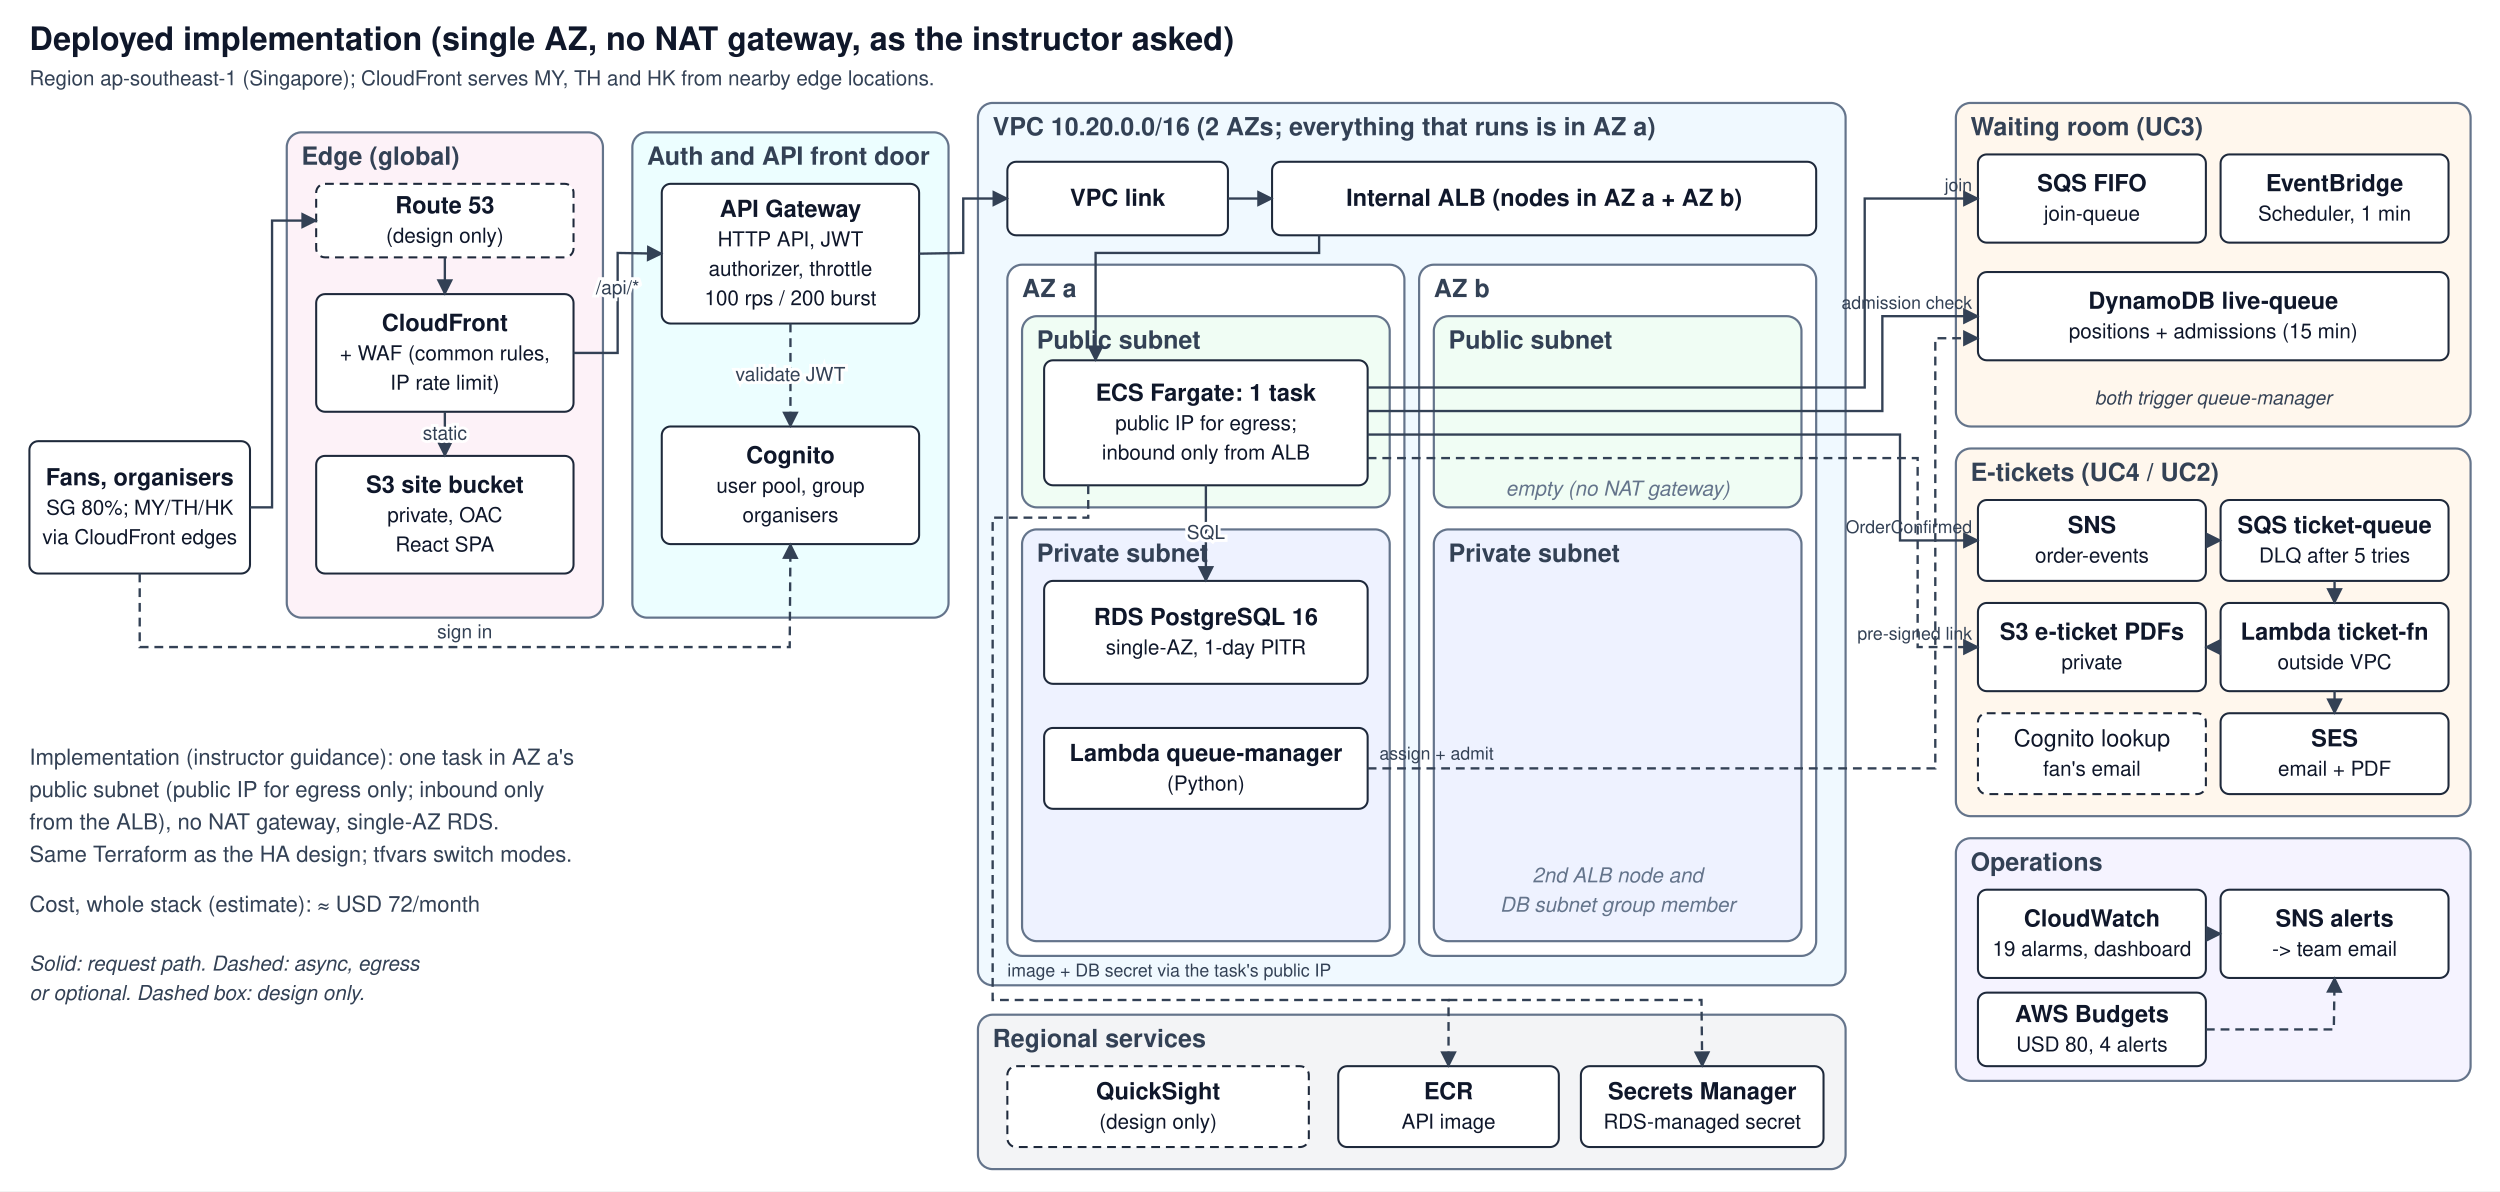
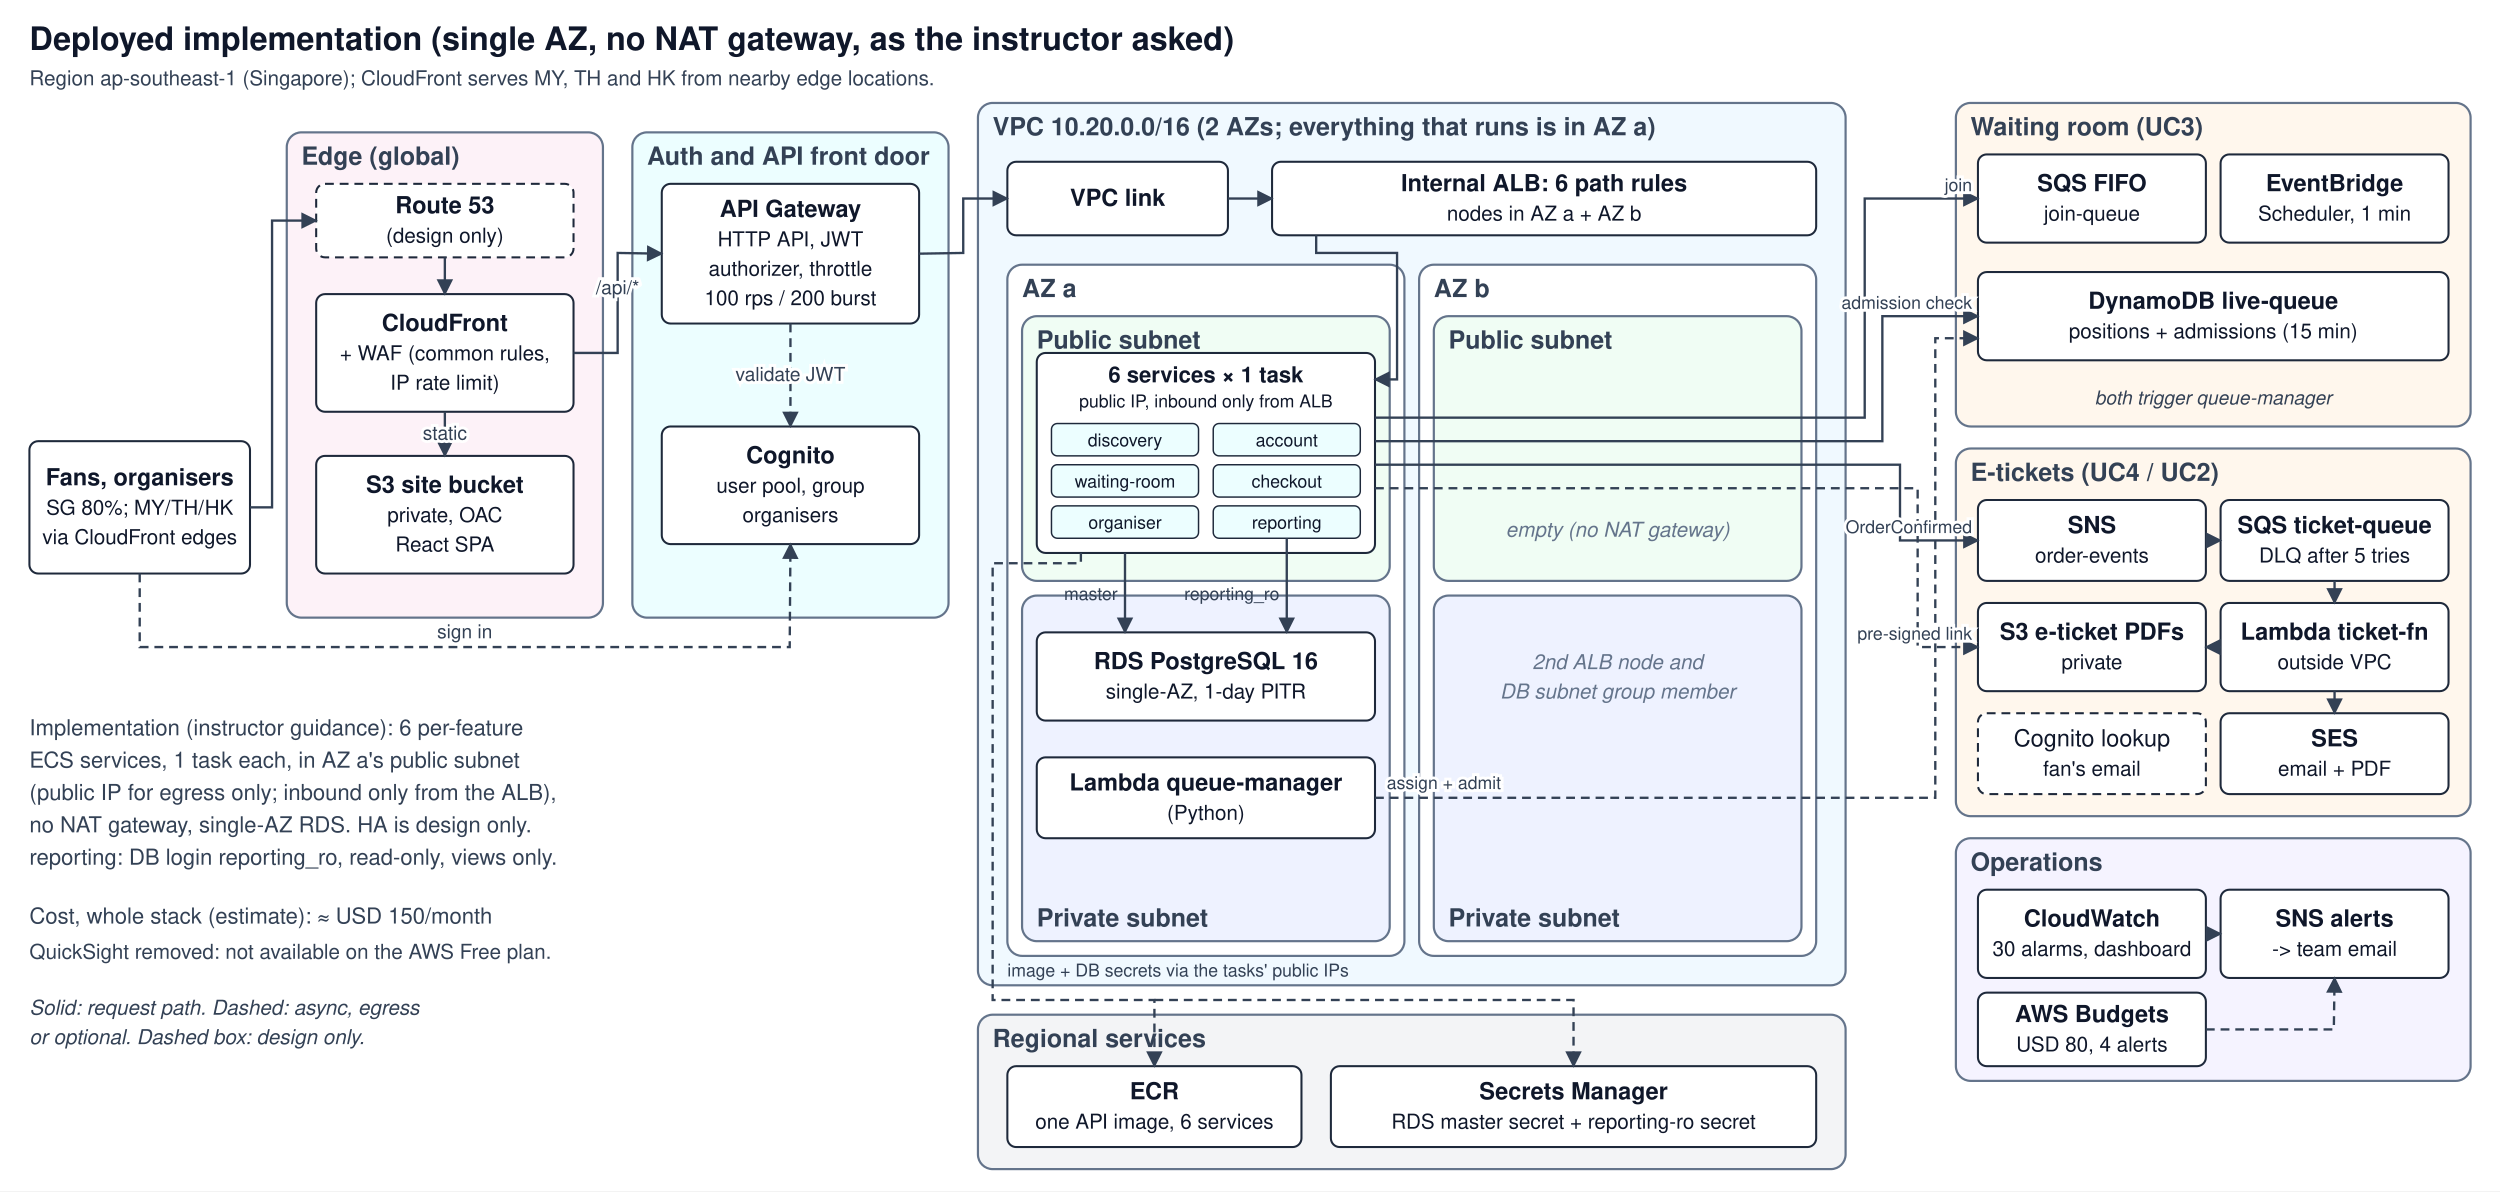
<svg xmlns="http://www.w3.org/2000/svg" viewBox="0 0 1700 810" width="1700" height="810" font-family="Helvetica, Arial, sans-serif">
  <defs>
    <marker id="arrow" viewBox="0 0 10 10" refX="9" refY="5" markerWidth="7" markerHeight="7" orient="auto-start-reverse">
      <path d="M0,0 L10,5 L0,10 z" fill="#334155" />
    </marker>
  </defs>
  <rect width="1700" height="810" fill="#ffffff" />
  <text x="20" y="34" font-size="22" font-weight="bold" fill="#0f172a">Deployed implementation (single AZ, no NAT gateway, as the instructor asked)</text>
  <text x="20" y="58" font-size="14" text-anchor="start" fill="#334155">Region ap-southeast-1 (Singapore); CloudFront serves MY, TH and HK from nearby edge locations.</text>
  <rect x="20" y="300" width="150" height="90" rx="6" fill="#ffffff" stroke="#1e293b" stroke-width="1.4" />
  <text x="95.0" y="330.0" font-size="16" font-weight="bold" text-anchor="middle" fill="#0f172a">Fans, organisers</text>
  <text x="95.0" y="350.0" font-size="14" font-weight="normal" text-anchor="middle" fill="#0f172a">SG 80%; MY/TH/HK</text>
  <text x="95.0" y="370.0" font-size="14" font-weight="normal" text-anchor="middle" fill="#0f172a">via CloudFront edges</text>
  <rect x="195" y="90" width="215" height="330" rx="10" fill="#fdf2f8" stroke="#64748b" stroke-width="1.5" />
  <text x="205" y="112" font-size="17" font-weight="bold" fill="#334155">Edge (global)</text>
  <rect x="215" y="125" width="175" height="50" rx="6" fill="#ffffff" stroke="#1e293b" stroke-width="1.4" stroke-dasharray="6 4" />
  <text x="302.5" y="145.0" font-size="16" font-weight="bold" text-anchor="middle" fill="#0f172a">Route 53</text>
  <text x="302.5" y="165.0" font-size="14" font-weight="normal" text-anchor="middle" fill="#0f172a">(design only)</text>
  <rect x="215" y="200" width="175" height="80" rx="6" fill="#ffffff" stroke="#1e293b" stroke-width="1.4" />
  <text x="302.5" y="225.0" font-size="16" font-weight="bold" text-anchor="middle" fill="#0f172a">CloudFront</text>
  <text x="302.5" y="245.0" font-size="14" font-weight="normal" text-anchor="middle" fill="#0f172a">+ WAF (common rules,</text>
  <text x="302.5" y="265.0" font-size="14" font-weight="normal" text-anchor="middle" fill="#0f172a">IP rate limit)</text>
  <rect x="215" y="310" width="175" height="80" rx="6" fill="#ffffff" stroke="#1e293b" stroke-width="1.4" />
  <text x="302.5" y="335.0" font-size="16" font-weight="bold" text-anchor="middle" fill="#0f172a">S3 site bucket</text>
  <text x="302.5" y="355.0" font-size="14" font-weight="normal" text-anchor="middle" fill="#0f172a">private, OAC</text>
  <text x="302.5" y="375.0" font-size="14" font-weight="normal" text-anchor="middle" fill="#0f172a">React SPA</text>
  <rect x="430" y="90" width="215" height="330" rx="10" fill="#ecfeff" stroke="#64748b" stroke-width="1.5" />
  <text x="440" y="112" font-size="17" font-weight="bold" fill="#334155">Auth and API front door</text>
  <rect x="450" y="125" width="175" height="95" rx="6" fill="#ffffff" stroke="#1e293b" stroke-width="1.4" />
  <text x="537.5" y="147.5" font-size="16" font-weight="bold" text-anchor="middle" fill="#0f172a">API Gateway</text>
  <text x="537.5" y="167.5" font-size="14" font-weight="normal" text-anchor="middle" fill="#0f172a">HTTP API, JWT</text>
  <text x="537.5" y="187.5" font-size="14" font-weight="normal" text-anchor="middle" fill="#0f172a">authorizer, throttle</text>
  <text x="537.5" y="207.5" font-size="14" font-weight="normal" text-anchor="middle" fill="#0f172a">100 rps / 200 burst</text>
  <rect x="450" y="290" width="175" height="80" rx="6" fill="#ffffff" stroke="#1e293b" stroke-width="1.4" />
  <text x="537.5" y="315.0" font-size="16" font-weight="bold" text-anchor="middle" fill="#0f172a">Cognito</text>
  <text x="537.5" y="335.0" font-size="14" font-weight="normal" text-anchor="middle" fill="#0f172a">user pool, group</text>
  <text x="537.5" y="355.0" font-size="14" font-weight="normal" text-anchor="middle" fill="#0f172a">organisers</text>
  <rect x="665" y="70" width="590" height="600" rx="10" fill="#f0f9ff" stroke="#64748b" stroke-width="1.5" />
  <text x="675" y="92" font-size="17" font-weight="bold" fill="#334155">VPC 10.20.0.0/16 (2 AZs; everything that runs is in AZ a)</text>
  <rect x="685" y="110" width="150" height="50" rx="6" fill="#ffffff" stroke="#1e293b" stroke-width="1.4" />
  <text x="760.0" y="140.0" font-size="16" font-weight="bold" text-anchor="middle" fill="#0f172a">VPC link</text>
  <rect x="865" y="110" width="370" height="50" rx="6" fill="#ffffff" stroke="#1e293b" stroke-width="1.4" />
-   <text x="1050.0" y="140.0" font-size="16" font-weight="bold" text-anchor="middle" fill="#0f172a">Internal ALB (nodes in AZ a + AZ b)</text>
+   <text x="1050.0" y="130.0" font-size="16" font-weight="bold" text-anchor="middle" fill="#0f172a">Internal ALB: 6 path rules</text>
+   <text x="1050.0" y="150.0" font-size="14" font-weight="normal" text-anchor="middle" fill="#0f172a">nodes in AZ a + AZ b</text>
  <rect x="685" y="180" width="270" height="470" rx="10" fill="#ffffff" stroke="#64748b" stroke-width="1.5" />
  <text x="695" y="202" font-size="17" font-weight="bold" fill="#334155">AZ a</text>
-   <rect x="695" y="215" width="250" height="130" rx="10" fill="#f0fdf4" stroke="#64748b" stroke-width="1.5" />
+   <rect x="695" y="215" width="250" height="180" rx="10" fill="#f0fdf4" stroke="#64748b" stroke-width="1.5" />
  <text x="705" y="237" font-size="17" font-weight="bold" fill="#334155">Public subnet</text>
-   <rect x="695" y="360" width="250" height="280" rx="10" fill="#eef2ff" stroke="#64748b" stroke-width="1.5" />
-   <text x="705" y="382" font-size="17" font-weight="bold" fill="#334155">Private subnet</text>
+   <rect x="695" y="405" width="250" height="235" rx="10" fill="#eef2ff" stroke="#64748b" stroke-width="1.5" />
+   <text x="705" y="630" font-size="17" font-weight="bold" fill="#334155">Private subnet</text>
  <rect x="965" y="180" width="270" height="470" rx="10" fill="#ffffff" stroke="#64748b" stroke-width="1.5" />
  <text x="975" y="202" font-size="17" font-weight="bold" fill="#334155">AZ b</text>
-   <rect x="975" y="215" width="250" height="130" rx="10" fill="#f0fdf4" stroke="#64748b" stroke-width="1.5" />
+   <rect x="975" y="215" width="250" height="180" rx="10" fill="#f0fdf4" stroke="#64748b" stroke-width="1.5" />
  <text x="985" y="237" font-size="17" font-weight="bold" fill="#334155">Public subnet</text>
-   <rect x="975" y="360" width="250" height="280" rx="10" fill="#eef2ff" stroke="#64748b" stroke-width="1.5" />
-   <text x="985" y="382" font-size="17" font-weight="bold" fill="#334155">Private subnet</text>
-   <rect x="710" y="245" width="220" height="85" rx="6" fill="#ffffff" stroke="#1e293b" stroke-width="1.4" />
-   <text x="820.0" y="272.5" font-size="16" font-weight="bold" text-anchor="middle" fill="#0f172a">ECS Fargate: 1 task</text>
-   <text x="820.0" y="292.5" font-size="14" font-weight="normal" text-anchor="middle" fill="#0f172a">public IP for egress;</text>
-   <text x="820.0" y="312.5" font-size="14" font-weight="normal" text-anchor="middle" fill="#0f172a">inbound only from ALB</text>
-   <text x="1100.0" y="337" font-size="14" text-anchor="middle" fill="#64748b" font-style="italic">empty (no NAT gateway)</text>
-   <rect x="710" y="395" width="220" height="70" rx="6" fill="#ffffff" stroke="#1e293b" stroke-width="1.4" />
-   <text x="820.0" y="425.0" font-size="16" font-weight="bold" text-anchor="middle" fill="#0f172a">RDS PostgreSQL 16</text>
-   <text x="820.0" y="445.0" font-size="14" font-weight="normal" text-anchor="middle" fill="#0f172a">single-AZ, 1-day PITR</text>
-   <text x="1100.0" y="600" font-size="14" text-anchor="middle" fill="#64748b" font-style="italic">2nd ALB node and</text>
-   <text x="1100.0" y="620" font-size="14" text-anchor="middle" fill="#64748b" font-style="italic">DB subnet group member</text>
-   <rect x="710" y="495" width="220" height="55" rx="6" fill="#ffffff" stroke="#1e293b" stroke-width="1.4" />
-   <text x="820.0" y="517.5" font-size="16" font-weight="bold" text-anchor="middle" fill="#0f172a">Lambda queue-manager</text>
-   <text x="820.0" y="537.5" font-size="14" font-weight="normal" text-anchor="middle" fill="#0f172a">(Python)</text>
+   <rect x="975" y="405" width="250" height="235" rx="10" fill="#eef2ff" stroke="#64748b" stroke-width="1.5" />
+   <text x="985" y="630" font-size="17" font-weight="bold" fill="#334155">Private subnet</text>
+   <rect x="705" y="240" width="230" height="136" rx="6" fill="#ffffff" stroke="#1e293b" stroke-width="1.4" />
+   <text x="820.0" y="260" font-size="15" font-weight="bold" text-anchor="middle" fill="#0f172a">6 services × 1 task</text>
+   <text x="820.0" y="277" font-size="12" text-anchor="middle" fill="#0f172a">public IP, inbound only from ALB</text>
+   <rect x="715" y="288" width="100" height="22" rx="4" fill="#ecfeff" stroke="#1e293b" stroke-width="1" />
+   <text x="765" y="303.5" font-size="12" text-anchor="middle" fill="#0f172a">discovery</text>
+   <rect x="825" y="288" width="100" height="22" rx="4" fill="#ecfeff" stroke="#1e293b" stroke-width="1" />
+   <text x="875" y="303.5" font-size="12" text-anchor="middle" fill="#0f172a">account</text>
+   <rect x="715" y="316" width="100" height="22" rx="4" fill="#ecfeff" stroke="#1e293b" stroke-width="1" />
+   <text x="765" y="331.5" font-size="12" text-anchor="middle" fill="#0f172a">waiting-room</text>
+   <rect x="825" y="316" width="100" height="22" rx="4" fill="#ecfeff" stroke="#1e293b" stroke-width="1" />
+   <text x="875" y="331.5" font-size="12" text-anchor="middle" fill="#0f172a">checkout</text>
+   <rect x="715" y="344" width="100" height="22" rx="4" fill="#ecfeff" stroke="#1e293b" stroke-width="1" />
+   <text x="765" y="359.5" font-size="12" text-anchor="middle" fill="#0f172a">organiser</text>
+   <rect x="825" y="344" width="100" height="22" rx="4" fill="#ecfeff" stroke="#1e293b" stroke-width="1" />
+   <text x="875" y="359.5" font-size="12" text-anchor="middle" fill="#0f172a">reporting</text>
+   <text x="1100.0" y="365" font-size="14" text-anchor="middle" fill="#64748b" font-style="italic">empty (no NAT gateway)</text>
+   <rect x="705" y="430" width="230" height="60" rx="6" fill="#ffffff" stroke="#1e293b" stroke-width="1.4" />
+   <text x="820.0" y="455.0" font-size="16" font-weight="bold" text-anchor="middle" fill="#0f172a">RDS PostgreSQL 16</text>
+   <text x="820.0" y="475.0" font-size="14" font-weight="normal" text-anchor="middle" fill="#0f172a">single-AZ, 1-day PITR</text>
+   <text x="1100.0" y="455" font-size="14" text-anchor="middle" fill="#64748b" font-style="italic">2nd ALB node and</text>
+   <text x="1100.0" y="475" font-size="14" text-anchor="middle" fill="#64748b" font-style="italic">DB subnet group member</text>
+   <rect x="705" y="515" width="230" height="55" rx="6" fill="#ffffff" stroke="#1e293b" stroke-width="1.4" />
+   <text x="820.0" y="537.5" font-size="16" font-weight="bold" text-anchor="middle" fill="#0f172a">Lambda queue-manager</text>
+   <text x="820.0" y="557.5" font-size="14" font-weight="normal" text-anchor="middle" fill="#0f172a">(Python)</text>
  <rect x="1330" y="70" width="350" height="220" rx="10" fill="#fff7ed" stroke="#64748b" stroke-width="1.5" />
  <text x="1340" y="92" font-size="17" font-weight="bold" fill="#334155">Waiting room (UC3)</text>
  <rect x="1345" y="105" width="155" height="60" rx="6" fill="#ffffff" stroke="#1e293b" stroke-width="1.4" />
  <text x="1422.5" y="130.0" font-size="16" font-weight="bold" text-anchor="middle" fill="#0f172a">SQS FIFO</text>
  <text x="1422.5" y="150.0" font-size="14" font-weight="normal" text-anchor="middle" fill="#0f172a">join-queue</text>
  <rect x="1510" y="105" width="155" height="60" rx="6" fill="#ffffff" stroke="#1e293b" stroke-width="1.4" />
  <text x="1587.5" y="130.0" font-size="16" font-weight="bold" text-anchor="middle" fill="#0f172a">EventBridge</text>
  <text x="1587.5" y="150.0" font-size="14" font-weight="normal" text-anchor="middle" fill="#0f172a">Scheduler, 1 min</text>
  <rect x="1345" y="185" width="320" height="60" rx="6" fill="#ffffff" stroke="#1e293b" stroke-width="1.4" />
  <text x="1505.0" y="210.0" font-size="16" font-weight="bold" text-anchor="middle" fill="#0f172a">DynamoDB live-queue</text>
  <text x="1505.0" y="230.0" font-size="14" font-weight="normal" text-anchor="middle" fill="#0f172a">positions + admissions (15 min)</text>
  <text x="1505" y="275" font-size="13" text-anchor="middle" fill="#334155" font-style="italic">both trigger queue-manager</text>
  <rect x="1330" y="305" width="350" height="250" rx="10" fill="#fff7ed" stroke="#64748b" stroke-width="1.5" />
  <text x="1340" y="327" font-size="17" font-weight="bold" fill="#334155">E-tickets (UC4 / UC2)</text>
  <rect x="1345" y="340" width="155" height="55" rx="6" fill="#ffffff" stroke="#1e293b" stroke-width="1.4" />
  <text x="1422.5" y="362.5" font-size="16" font-weight="bold" text-anchor="middle" fill="#0f172a">SNS</text>
  <text x="1422.5" y="382.5" font-size="14" font-weight="normal" text-anchor="middle" fill="#0f172a">order-events</text>
  <rect x="1510" y="340" width="155" height="55" rx="6" fill="#ffffff" stroke="#1e293b" stroke-width="1.4" />
  <text x="1587.5" y="362.5" font-size="16" font-weight="bold" text-anchor="middle" fill="#0f172a">SQS ticket-queue</text>
  <text x="1587.5" y="382.5" font-size="14" font-weight="normal" text-anchor="middle" fill="#0f172a">DLQ after 5 tries</text>
  <rect x="1345" y="410" width="155" height="60" rx="6" fill="#ffffff" stroke="#1e293b" stroke-width="1.4" />
  <text x="1422.5" y="435.0" font-size="16" font-weight="bold" text-anchor="middle" fill="#0f172a">S3 e-ticket PDFs</text>
  <text x="1422.5" y="455.0" font-size="14" font-weight="normal" text-anchor="middle" fill="#0f172a">private</text>
  <rect x="1510" y="410" width="155" height="60" rx="6" fill="#ffffff" stroke="#1e293b" stroke-width="1.4" />
  <text x="1587.5" y="435.0" font-size="16" font-weight="bold" text-anchor="middle" fill="#0f172a">Lambda ticket-fn</text>
  <text x="1587.5" y="455.0" font-size="14" font-weight="normal" text-anchor="middle" fill="#0f172a">outside VPC</text>
  <rect x="1345" y="485" width="155" height="55" rx="6" fill="#ffffff" stroke="#1e293b" stroke-width="1.4" stroke-dasharray="6 4" />
  <text x="1422.5" y="507.5" font-size="16" font-weight="normal" text-anchor="middle" fill="#0f172a">Cognito lookup</text>
  <text x="1422.5" y="527.5" font-size="14" font-weight="normal" text-anchor="middle" fill="#0f172a">fan's email</text>
  <rect x="1510" y="485" width="155" height="55" rx="6" fill="#ffffff" stroke="#1e293b" stroke-width="1.4" />
  <text x="1587.5" y="507.5" font-size="16" font-weight="bold" text-anchor="middle" fill="#0f172a">SES</text>
  <text x="1587.5" y="527.5" font-size="14" font-weight="normal" text-anchor="middle" fill="#0f172a">email + PDF</text>
  <path d="M1500,367.5 L1510,367.5" fill="none" stroke="#334155" stroke-width="1.6" stroke-dasharray="6 4" marker-end="url(#arrow)" />
  <path d="M1587.5,395 L1587.5,410" fill="none" stroke="#334155" stroke-width="1.6" stroke-dasharray="6 4" marker-end="url(#arrow)" />
  <path d="M1510,440.0 L1500,440.0" fill="none" stroke="#334155" stroke-width="1.6" stroke-dasharray="6 4" marker-end="url(#arrow)" />
  <path d="M1587.5,470 L1587.5,485" fill="none" stroke="#334155" stroke-width="1.6" stroke-dasharray="6 4" marker-end="url(#arrow)" />
  <rect x="1330" y="570" width="350" height="165" rx="10" fill="#f5f3ff" stroke="#64748b" stroke-width="1.5" />
  <text x="1340" y="592" font-size="17" font-weight="bold" fill="#334155">Operations</text>
  <rect x="1345" y="605" width="155" height="60" rx="6" fill="#ffffff" stroke="#1e293b" stroke-width="1.4" />
  <text x="1422.5" y="630.0" font-size="16" font-weight="bold" text-anchor="middle" fill="#0f172a">CloudWatch</text>
-   <text x="1422.5" y="650.0" font-size="14" font-weight="normal" text-anchor="middle" fill="#0f172a">19 alarms, dashboard</text>
+   <text x="1422.5" y="650.0" font-size="14" font-weight="normal" text-anchor="middle" fill="#0f172a">30 alarms, dashboard</text>
  <rect x="1510" y="605" width="155" height="60" rx="6" fill="#ffffff" stroke="#1e293b" stroke-width="1.4" />
  <text x="1587.5" y="630.0" font-size="16" font-weight="bold" text-anchor="middle" fill="#0f172a">SNS alerts</text>
  <text x="1587.5" y="650.0" font-size="14" font-weight="normal" text-anchor="middle" fill="#0f172a">-&gt; team email</text>
  <rect x="1345" y="675" width="155" height="50" rx="6" fill="#ffffff" stroke="#1e293b" stroke-width="1.4" />
  <text x="1422.5" y="695.0" font-size="16" font-weight="bold" text-anchor="middle" fill="#0f172a">AWS Budgets</text>
  <text x="1422.5" y="715.0" font-size="14" font-weight="normal" text-anchor="middle" fill="#0f172a">USD 80, 4 alerts</text>
  <path d="M1500,635.0 L1510,635.0" fill="none" stroke="#334155" stroke-width="1.6" marker-end="url(#arrow)" />
  <path d="M1500,700.0 L1587,700 L1587.5,665" fill="none" stroke="#334155" stroke-width="1.6" stroke-dasharray="6 4" marker-end="url(#arrow)" />
  <rect x="665" y="690" width="590" height="105" rx="10" fill="#f3f4f6" stroke="#64748b" stroke-width="1.5" />
  <text x="675" y="712" font-size="17" font-weight="bold" fill="#334155">Regional services</text>
-   <rect x="685" y="725" width="205" height="55" rx="6" fill="#ffffff" stroke="#1e293b" stroke-width="1.4" stroke-dasharray="6 4" />
-   <text x="787.5" y="747.5" font-size="16" font-weight="bold" text-anchor="middle" fill="#0f172a">QuickSight</text>
-   <text x="787.5" y="767.5" font-size="14" font-weight="normal" text-anchor="middle" fill="#0f172a">(design only)</text>
-   <rect x="910" y="725" width="150" height="55" rx="6" fill="#ffffff" stroke="#1e293b" stroke-width="1.4" />
-   <text x="985.0" y="747.5" font-size="16" font-weight="bold" text-anchor="middle" fill="#0f172a">ECR</text>
-   <text x="985.0" y="767.5" font-size="14" font-weight="normal" text-anchor="middle" fill="#0f172a">API image</text>
-   <rect x="1075" y="725" width="165" height="55" rx="6" fill="#ffffff" stroke="#1e293b" stroke-width="1.4" />
-   <text x="1157.5" y="747.5" font-size="16" font-weight="bold" text-anchor="middle" fill="#0f172a">Secrets Manager</text>
-   <text x="1157.5" y="767.5" font-size="14" font-weight="normal" text-anchor="middle" fill="#0f172a">RDS-managed secret</text>
+   <rect x="685" y="725" width="200" height="55" rx="6" fill="#ffffff" stroke="#1e293b" stroke-width="1.4" />
+   <text x="785.0" y="747.5" font-size="16" font-weight="bold" text-anchor="middle" fill="#0f172a">ECR</text>
+   <text x="785.0" y="767.5" font-size="14" font-weight="normal" text-anchor="middle" fill="#0f172a">one API image, 6 services</text>
+   <rect x="905" y="725" width="330" height="55" rx="6" fill="#ffffff" stroke="#1e293b" stroke-width="1.4" />
+   <text x="1070.0" y="747.5" font-size="16" font-weight="bold" text-anchor="middle" fill="#0f172a">Secrets Manager</text>
+   <text x="1070.0" y="767.5" font-size="14" font-weight="normal" text-anchor="middle" fill="#0f172a">RDS master secret + reporting-ro secret</text>
  <path d="M170,345.0 L185,345 L185,150 L215,150.0" fill="none" stroke="#334155" stroke-width="1.6" marker-end="url(#arrow)" />
  <path d="M302.5,175 L302.5,200" fill="none" stroke="#334155" stroke-width="1.6" marker-end="url(#arrow)" />
  <path d="M302.5,280 L302.5,310" fill="none" stroke="#334155" stroke-width="1.6" marker-end="url(#arrow)" />
  <text x="302.5" y="299.0" font-size="13" text-anchor="middle" fill="#334155" style="paint-order:stroke" stroke="#ffffff" stroke-width="4">static</text>
  <path d="M390,240.0 L420,240 L420,172 L450,172.5" fill="none" stroke="#334155" stroke-width="1.6" marker-end="url(#arrow)" />
  <text x="420.0" y="200.0" font-size="13" text-anchor="middle" fill="#334155" style="paint-order:stroke" stroke="#ffffff" stroke-width="4">/api/*</text>
  <path d="M537.5,220 L537.5,290" fill="none" stroke="#334155" stroke-width="1.6" stroke-dasharray="6 4" marker-end="url(#arrow)" />
  <text x="537.5" y="259.0" font-size="13" text-anchor="middle" fill="#334155" style="paint-order:stroke" stroke="#ffffff" stroke-width="4">validate JWT</text>
  <path d="M95.0,390 L95,440 L537,440 L537.5,370" fill="none" stroke="#334155" stroke-width="1.6" stroke-dasharray="6 4" marker-end="url(#arrow)" />
  <text x="316.0" y="434.0" font-size="13" text-anchor="middle" fill="#334155" style="paint-order:stroke" stroke="#ffffff" stroke-width="4">sign in</text>
  <path d="M625,172.5 L655,172 L655,135 L685,135.0" fill="none" stroke="#334155" stroke-width="1.6" marker-end="url(#arrow)" />
  <path d="M835,135.0 L865,135.0" fill="none" stroke="#334155" stroke-width="1.6" marker-end="url(#arrow)" />
-   <path d="M897,160 L897,172 L745,172 L745,245" fill="none" stroke="#334155" stroke-width="1.6" marker-end="url(#arrow)" />
-   <path d="M820.0,330 L820.0,395" fill="none" stroke="#334155" stroke-width="1.6" marker-end="url(#arrow)" />
-   <text x="820.0" y="366.5" font-size="13" text-anchor="middle" fill="#334155" style="paint-order:stroke" stroke="#ffffff" stroke-width="4">SQL</text>
-   <path d="M930,263.5 L1268,263.5 L1268,135.0 L1345,135.0" fill="none" stroke="#334155" stroke-width="1.6" marker-end="url(#arrow)" />
-   <text x="1341" y="130.0" font-size="12" text-anchor="end" fill="#334155">join</text>
-   <path d="M930,279.5 L1280,279.5 L1280,215.0 L1345,215.0" fill="none" stroke="#334155" stroke-width="1.6" marker-end="url(#arrow)" />
-   <text x="1341" y="210.0" font-size="12" text-anchor="end" fill="#334155">admission check</text>
-   <path d="M930,295.5 L1292,295.5 L1292,367.5 L1345,367.5" fill="none" stroke="#334155" stroke-width="1.6" marker-end="url(#arrow)" />
-   <text x="1341" y="362.5" font-size="12" text-anchor="end" fill="#334155">OrderConfirmed</text>
-   <path d="M930,311.5 L1304,311.5 L1304,440.0 L1345,440.0" fill="none" stroke="#334155" stroke-width="1.6" stroke-dasharray="6 4" marker-end="url(#arrow)" />
-   <text x="1341" y="435.0" font-size="12" text-anchor="end" fill="#334155">pre-signed link</text>
-   <path d="M930,522.5 L1316,522.5 L1316,230 L1345,230" fill="none" stroke="#334155" stroke-width="1.6" stroke-dasharray="6 4" marker-end="url(#arrow)" />
-   <text x="938" y="516.5" font-size="12" text-anchor="start" fill="#334155">assign + admit</text>
-   <path d="M740,330 L740,352 L675,352 L675,680 L985,680 L985.0,725" fill="none" stroke="#334155" stroke-width="1.6" stroke-dasharray="6 4" marker-end="url(#arrow)" />
-   <path d="M985,680 L1157,680 L1157.5,725" fill="none" stroke="#334155" stroke-width="1.6" stroke-dasharray="6 4" marker-end="url(#arrow)" />
-   <text x="685" y="664" font-size="12" text-anchor="start" fill="#334155">image + DB secret via the task's public IP</text>
-   <text x="20" y="520" font-size="15" text-anchor="start" fill="#334155">Implementation (instructor guidance): one task in AZ a's</text>
-   <text x="20" y="542" font-size="15" text-anchor="start" fill="#334155">public subnet (public IP for egress only; inbound only</text>
-   <text x="20" y="564" font-size="15" text-anchor="start" fill="#334155">from the ALB), no NAT gateway, single-AZ RDS.</text>
-   <text x="20" y="586" font-size="15" text-anchor="start" fill="#334155">Same Terraform as the HA design; tfvars switch modes.</text>
-   <text x="20" y="620" font-size="15" text-anchor="start" fill="#334155">Cost, whole stack (estimate): ≈ USD 72/month</text>
-   <text x="20" y="660" font-size="14" text-anchor="start" fill="#334155" font-style="italic">Solid: request path. Dashed: async, egress</text>
-   <text x="20" y="680" font-size="14" text-anchor="start" fill="#334155" font-style="italic">or optional. Dashed box: design only.</text>
+   <path d="M895,160 L895,172 L950,172 L950,258 L935,258" fill="none" stroke="#334155" stroke-width="1.6" marker-end="url(#arrow)" />
+   <path d="M765,376 L765,430" fill="none" stroke="#334155" stroke-width="1.6" marker-end="url(#arrow)" />
+   <path d="M875,366 L875,430" fill="none" stroke="#334155" stroke-width="1.6" marker-end="url(#arrow)" />
+   <text x="760" y="408.0" font-size="12" text-anchor="end" fill="#334155">master</text>
+   <text x="870" y="408.0" font-size="12" text-anchor="end" fill="#334155">reporting_ro</text>
+   <path d="M935,284.0 L1268,284.0 L1268,135.0 L1345,135.0" fill="none" stroke="#334155" stroke-width="1.6" marker-end="url(#arrow)" />
+   <path d="M935,300.0 L1280,300.0 L1280,215.0 L1345,215.0" fill="none" stroke="#334155" stroke-width="1.6" marker-end="url(#arrow)" />
+   <path d="M935,316.0 L1292,316.0 L1292,367.5 L1345,367.5" fill="none" stroke="#334155" stroke-width="1.6" marker-end="url(#arrow)" />
+   <path d="M935,332.0 L1304,332.0 L1304,440.0 L1345,440.0" fill="none" stroke="#334155" stroke-width="1.6" stroke-dasharray="6 4" marker-end="url(#arrow)" />
+   <path d="M935,542.5 L1316,542.5 L1316,230 L1345,230" fill="none" stroke="#334155" stroke-width="1.6" stroke-dasharray="6 4" marker-end="url(#arrow)" />
+   <text x="1341" y="130.0" font-size="12" text-anchor="end" fill="#334155" style="paint-order:stroke" stroke="#ffffff" stroke-width="4">join</text>
+   <text x="1341" y="210.0" font-size="12" text-anchor="end" fill="#334155" style="paint-order:stroke" stroke="#ffffff" stroke-width="4">admission check</text>
+   <text x="1341" y="362.5" font-size="12" text-anchor="end" fill="#334155" style="paint-order:stroke" stroke="#ffffff" stroke-width="4">OrderConfirmed</text>
+   <text x="1341" y="435.0" font-size="12" text-anchor="end" fill="#334155" style="paint-order:stroke" stroke="#ffffff" stroke-width="4">pre-signed link</text>
+   <text x="943" y="536.5" font-size="12" text-anchor="start" fill="#334155" style="paint-order:stroke" stroke="#ffffff" stroke-width="4">assign + admit</text>
+   <path d="M735,376 L735,383 L675,383 L675,680 L785,680 L785.0,725" fill="none" stroke="#334155" stroke-width="1.6" stroke-dasharray="6 4" marker-end="url(#arrow)" />
+   <path d="M785,680 L1070,680 L1070.0,725" fill="none" stroke="#334155" stroke-width="1.6" stroke-dasharray="6 4" marker-end="url(#arrow)" />
+   <text x="685" y="664" font-size="12" text-anchor="start" fill="#334155">image + DB secrets via the tasks' public IPs</text>
+   <text x="20" y="500" font-size="15" text-anchor="start" fill="#334155">Implementation (instructor guidance): 6 per-feature</text>
+   <text x="20" y="522" font-size="15" text-anchor="start" fill="#334155">ECS services, 1 task each, in AZ a's public subnet</text>
+   <text x="20" y="544" font-size="15" text-anchor="start" fill="#334155">(public IP for egress only; inbound only from the ALB),</text>
+   <text x="20" y="566" font-size="15" text-anchor="start" fill="#334155">no NAT gateway, single-AZ RDS. HA is design only.</text>
+   <text x="20" y="588" font-size="15" text-anchor="start" fill="#334155">reporting: DB login reporting_ro, read-only, views only.</text>
+   <text x="20" y="628" font-size="15" text-anchor="start" fill="#334155">Cost, whole stack (estimate): ≈ USD 150/month</text>
+   <text x="20" y="652" font-size="14" text-anchor="start" fill="#334155">QuickSight removed: not available on the AWS Free plan.</text>
+   <text x="20" y="690" font-size="14" text-anchor="start" fill="#334155" font-style="italic">Solid: request path. Dashed: async, egress</text>
+   <text x="20" y="710" font-size="14" text-anchor="start" fill="#334155" font-style="italic">or optional. Dashed box: design only.</text>
</svg>
